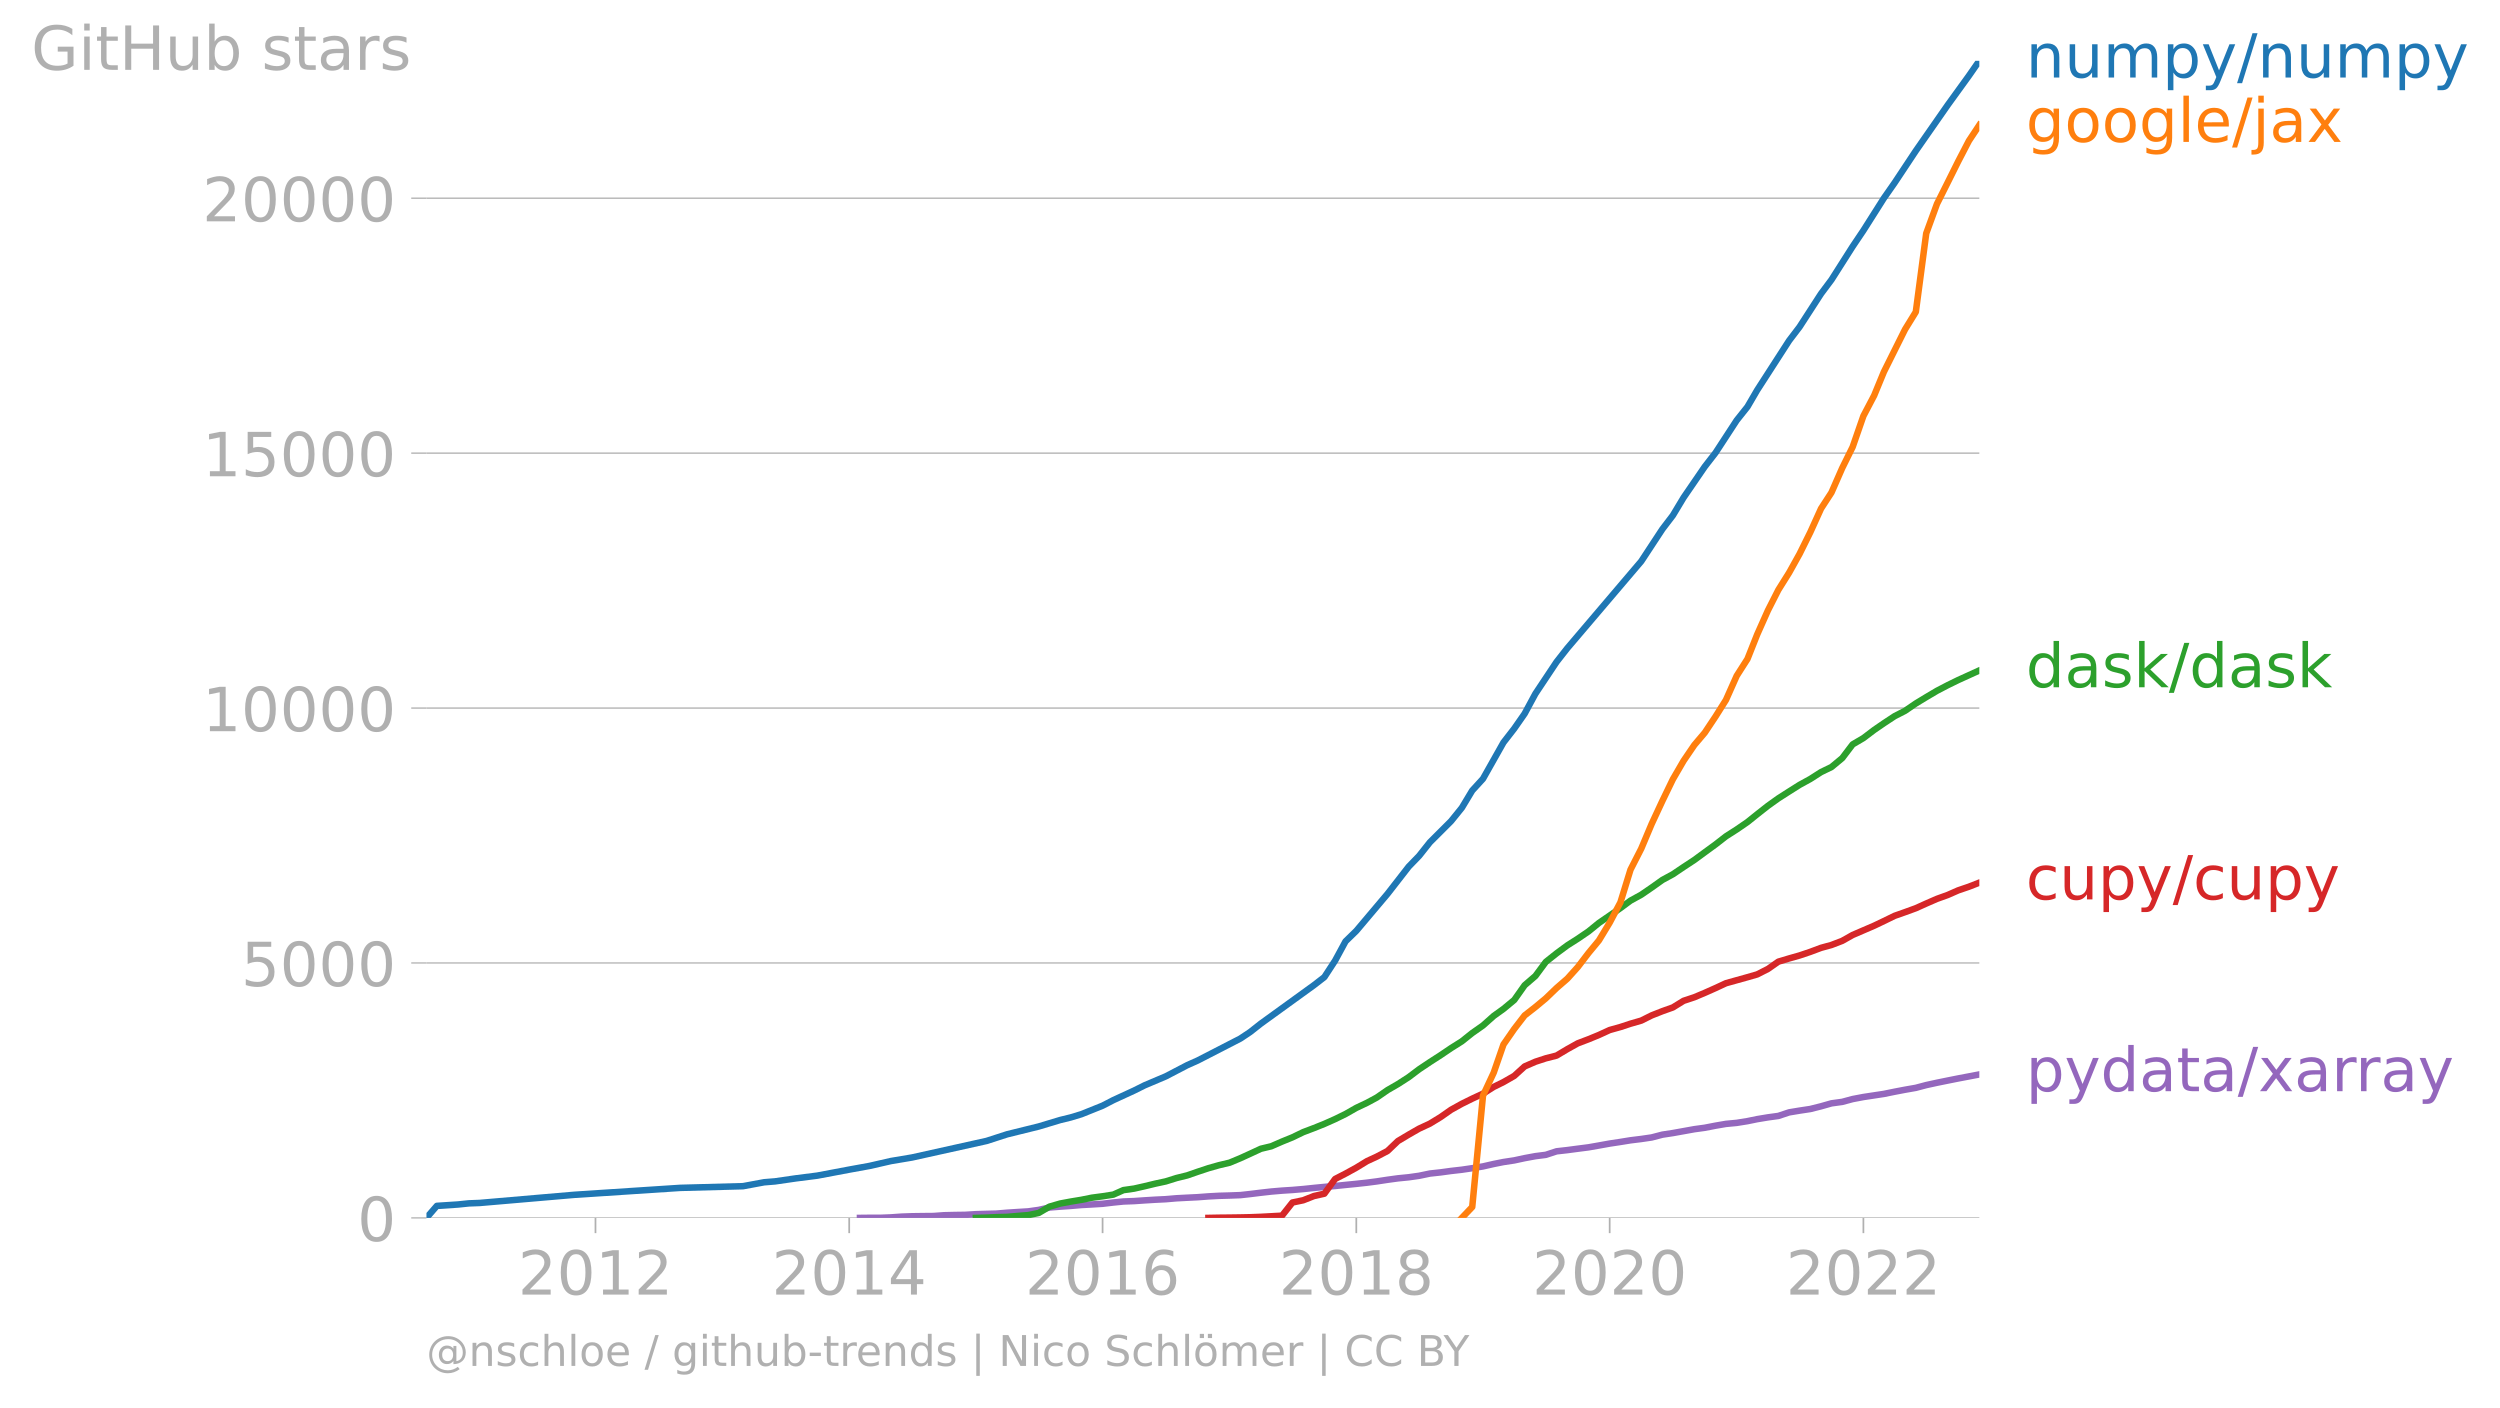
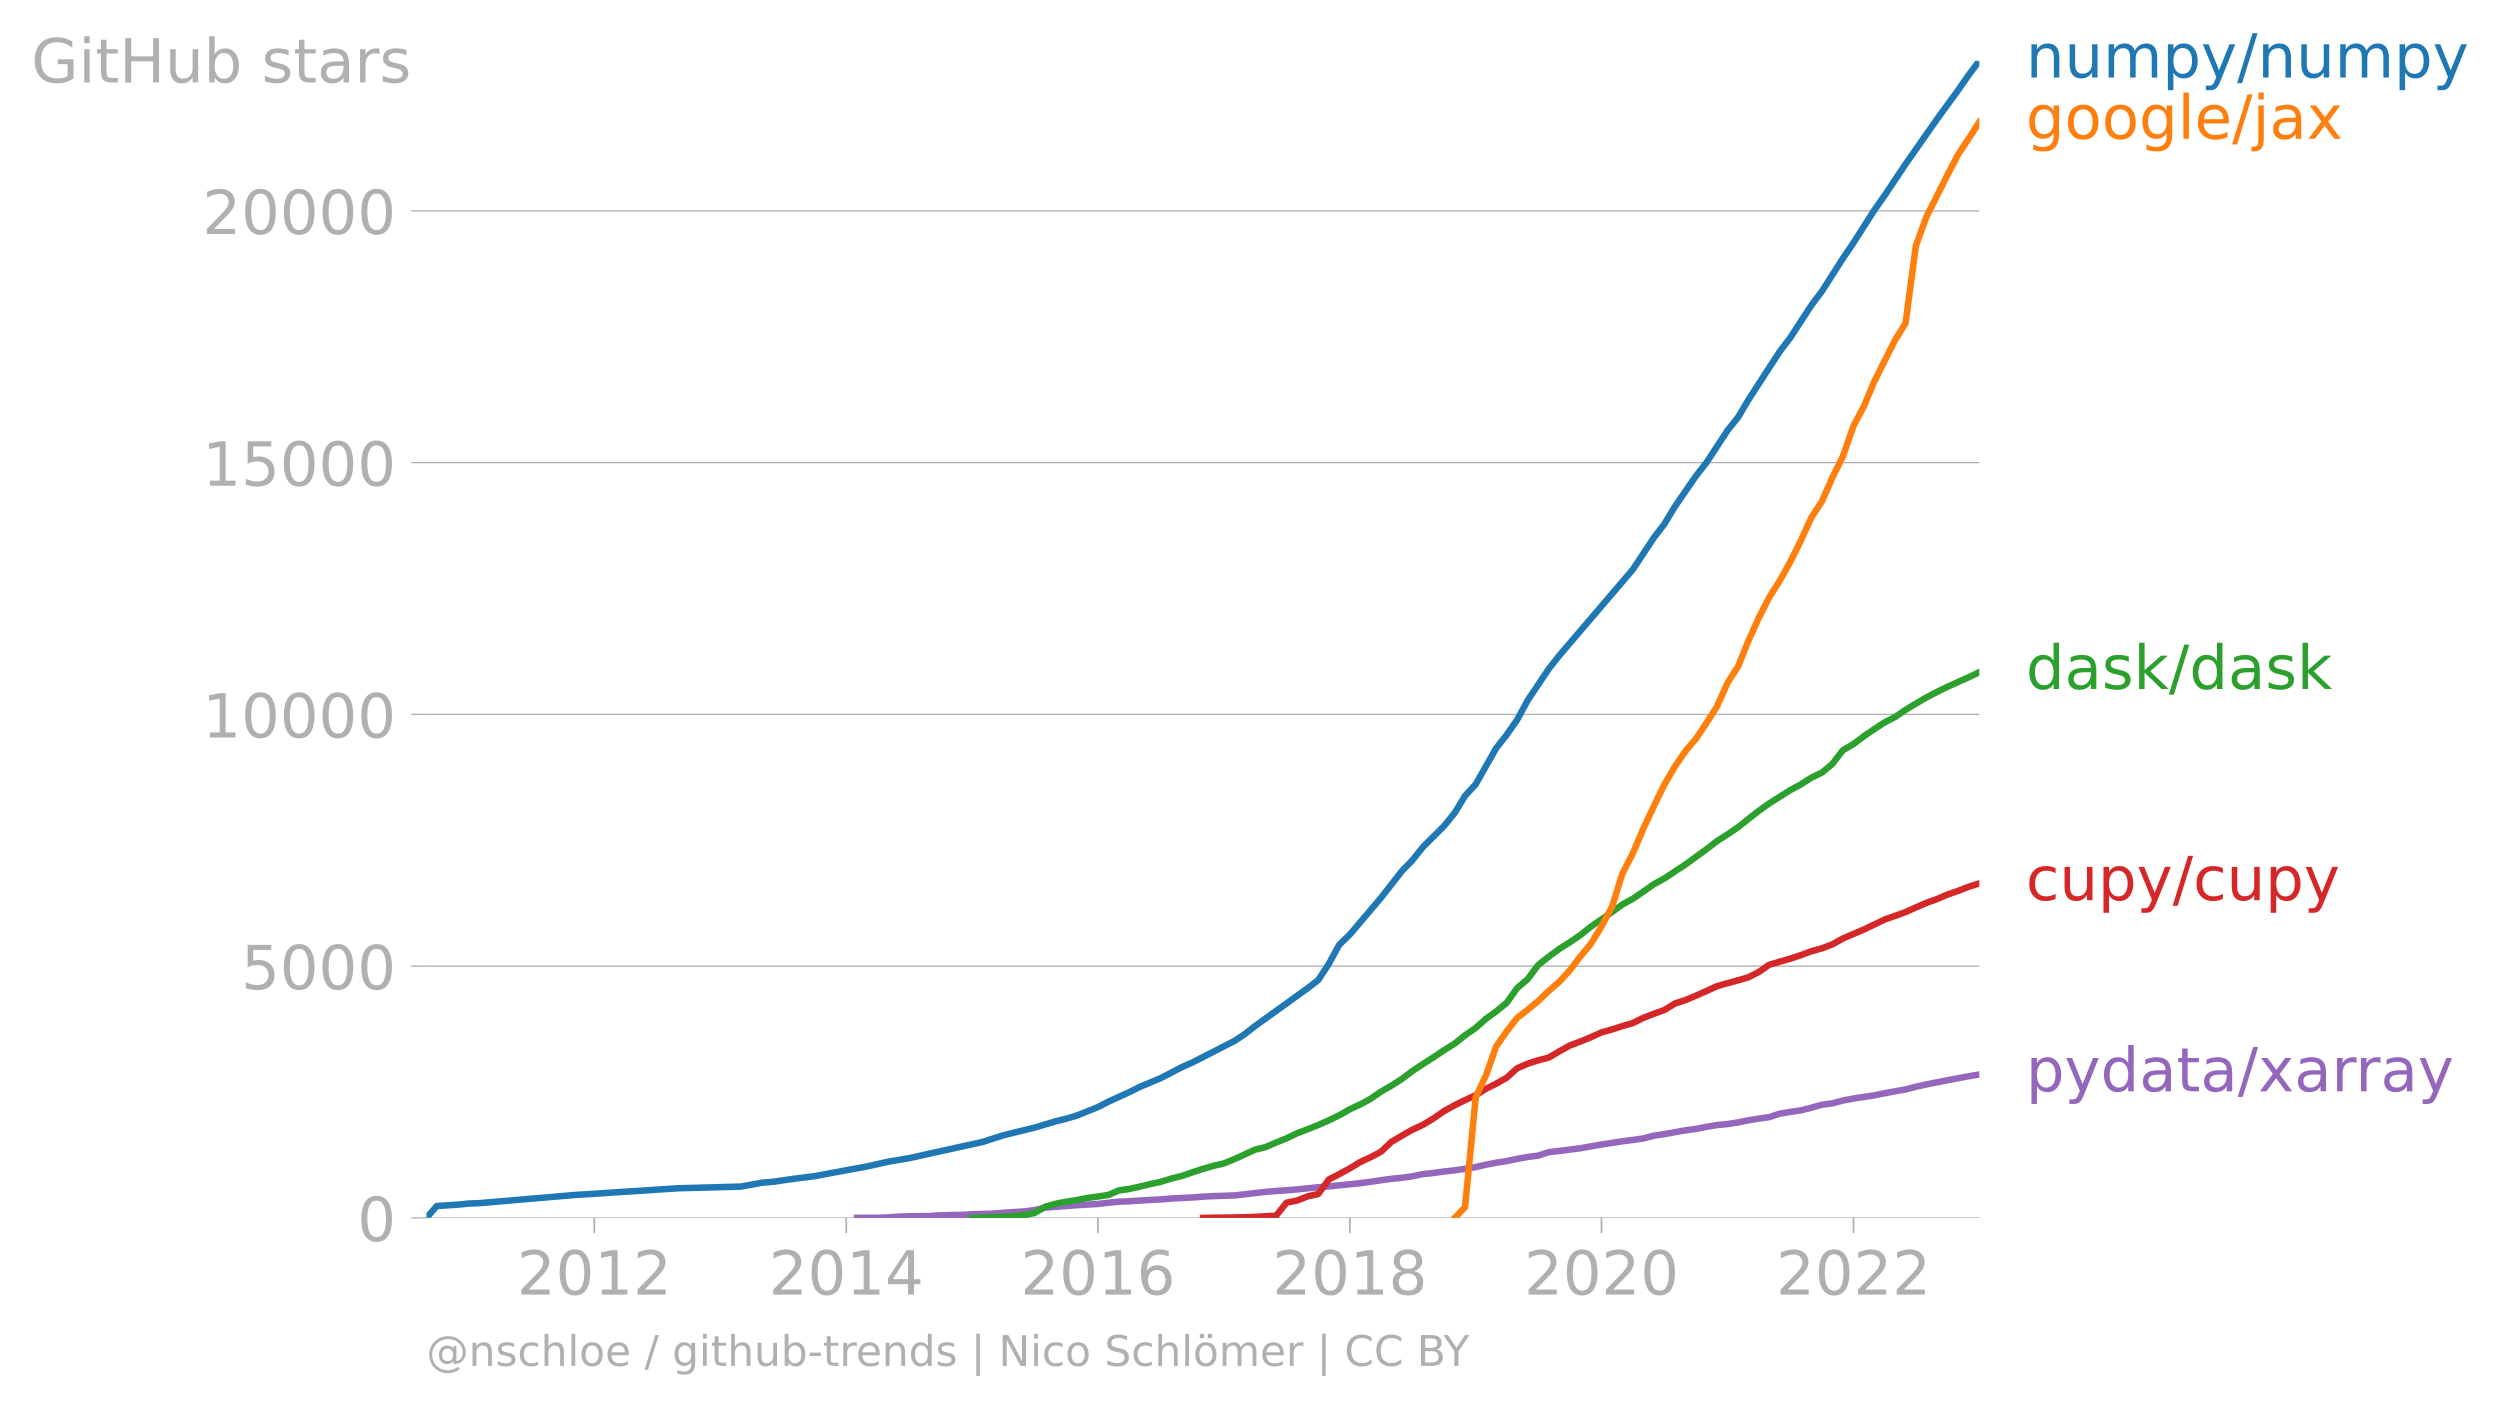
<svg xmlns="http://www.w3.org/2000/svg" xmlns:xlink="http://www.w3.org/1999/xlink" width="766.58" height="431.485" viewBox="0 0 574.935 323.614">
  <defs>
    <style>*{stroke-linejoin:round;stroke-linecap:butt}</style>
  </defs>
  <g id="figure_1">
    <path id="patch_1" d="M0 323.614h574.935V0H0v323.614z" style="fill:none" />
    <g id="axes_1">
      <path id="patch_2" d="M98.073 280.087h357.12V13.975H98.073v266.112z" style="fill:none" />
      <g id="matplotlib.axis_1">
        <g id="xtick_1">
          <g id="line2d_1">
            <defs>
-               <path id="mc30fdf5b88" d="M0 0v3.5" style="stroke:#b0b0b0;stroke-width:.4" />
-             </defs>
-             <use xlink:href="#mc30fdf5b88" x="136.946" y="280.087" style="fill:#b0b0b0;stroke:#b0b0b0;stroke-width:.4" />
-           </g>
-           <g id="text_1" style="fill:#b0b0b0" transform="matrix(.14 0 0 -.14 119.131 297.724)">
+               <path id="m996bda932e" d="M0 0v3.5" style="stroke:#b0b0b0;stroke-width:.4" />
+             </defs>
+             <use xlink:href="#m996bda932e" x="136.679" y="280.087" style="fill:#b0b0b0;stroke:#b0b0b0;stroke-width:.4" />
+           </g>
+           <g id="text_1" style="fill:#b0b0b0" transform="matrix(.14 0 0 -.14 118.864 297.724)">
            <defs>
              <path id="DejaVuSans-32" d="M1228 531h2203V0H469v531q359 372 979 998 621 627 780 809 303 340 423 576 121 236 121 464 0 372-261 606-261 235-680 235-297 0-627-103-329-103-704-313v638q381 153 712 231 332 78 607 78 725 0 1156-363 431-362 431-968 0-288-108-546-107-257-392-607-78-91-497-524-418-433-1181-1211z" transform="scale(.01563)" />
              <path id="DejaVuSans-30" d="M2034 4250q-487 0-733-480-245-479-245-1442 0-959 245-1439 246-480 733-480 491 0 736 480 246 480 246 1439 0 963-246 1442-245 480-736 480zm0 500q785 0 1199-621 414-620 414-1801 0-1178-414-1799Q2819-91 2034-91q-784 0-1198 620-414 621-414 1799 0 1181 414 1801 414 621 1198 621z" transform="scale(.01563)" />
              <path id="DejaVuSans-31" d="M794 531h1031v3560L703 3866v575l1116 225h631V531h1031V0H794v531z" transform="scale(.01563)" />
            </defs>
            <use xlink:href="#DejaVuSans-32" />
            <use xlink:href="#DejaVuSans-30" x="63.623" />
            <use xlink:href="#DejaVuSans-31" x="127.246" />
            <use xlink:href="#DejaVuSans-32" x="190.869" />
          </g>
        </g>
        <g id="xtick_2">
-           <use xlink:href="#mc30fdf5b88" id="line2d_2" x="195.295" y="280.087" style="fill:#b0b0b0;stroke:#b0b0b0;stroke-width:.4" />
-           <g id="text_2" style="fill:#b0b0b0" transform="matrix(.14 0 0 -.14 177.48 297.724)">
+           <use xlink:href="#m996bda932e" id="line2d_2" x="194.626" y="280.087" style="fill:#b0b0b0;stroke:#b0b0b0;stroke-width:.4" />
+           <g id="text_2" style="fill:#b0b0b0" transform="matrix(.14 0 0 -.14 176.811 297.724)">
            <defs>
              <path id="DejaVuSans-34" d="M2419 4116 825 1625h1594v2491zm-166 550h794V1625h666v-525h-666V0h-628v1100H313v609l1940 2957z" transform="scale(.01563)" />
            </defs>
            <use xlink:href="#DejaVuSans-32" />
            <use xlink:href="#DejaVuSans-30" x="63.623" />
            <use xlink:href="#DejaVuSans-31" x="127.246" />
            <use xlink:href="#DejaVuSans-34" x="190.869" />
          </g>
        </g>
        <g id="xtick_3">
-           <use xlink:href="#mc30fdf5b88" id="line2d_3" x="253.565" y="280.087" style="fill:#b0b0b0;stroke:#b0b0b0;stroke-width:.4" />
-           <g id="text_3" style="fill:#b0b0b0" transform="matrix(.14 0 0 -.14 235.75 297.724)">
+           <use xlink:href="#m996bda932e" id="line2d_3" x="252.495" y="280.087" style="fill:#b0b0b0;stroke:#b0b0b0;stroke-width:.4" />
+           <g id="text_3" style="fill:#b0b0b0" transform="matrix(.14 0 0 -.14 234.68 297.724)">
            <defs>
              <path id="DejaVuSans-36" d="M2113 2584q-425 0-674-291-248-290-248-796 0-503 248-796 249-292 674-292t673 292q248 293 248 796 0 506-248 796-248 291-673 291zm1253 1979v-575q-238 112-480 171-242 60-480 60-625 0-955-422-329-422-376-1275 184 272 462 417 279 145 613 145 703 0 1111-427 408-426 408-1160 0-719-425-1154Q2819-91 2113-91q-810 0-1238 620-428 621-428 1799 0 1106 525 1764t1409 658q238 0 480-47t505-140z" transform="scale(.01563)" />
            </defs>
            <use xlink:href="#DejaVuSans-32" />
            <use xlink:href="#DejaVuSans-30" x="63.623" />
            <use xlink:href="#DejaVuSans-31" x="127.246" />
            <use xlink:href="#DejaVuSans-36" x="190.869" />
          </g>
        </g>
        <g id="xtick_4">
-           <use xlink:href="#mc30fdf5b88" id="line2d_4" x="311.914" y="280.087" style="fill:#b0b0b0;stroke:#b0b0b0;stroke-width:.4" />
-           <g id="text_4" style="fill:#b0b0b0" transform="matrix(.14 0 0 -.14 294.1 297.724)">
+           <use xlink:href="#m996bda932e" id="line2d_4" x="310.443" y="280.087" style="fill:#b0b0b0;stroke:#b0b0b0;stroke-width:.4" />
+           <g id="text_4" style="fill:#b0b0b0" transform="matrix(.14 0 0 -.14 292.628 297.724)">
            <defs>
              <path id="DejaVuSans-38" d="M2034 2216q-450 0-708-241-257-241-257-662 0-422 257-663 258-241 708-241t709 242q260 243 260 662 0 421-258 662-257 241-711 241zm-631 268q-406 100-633 378-226 279-226 679 0 559 398 884 399 325 1092 325 697 0 1094-325t397-884q0-400-227-679-226-278-629-378 456-106 710-416 255-309 255-755 0-679-414-1042Q2806-91 2034-91q-771 0-1186 362-414 363-414 1042 0 446 256 755 257 310 713 416zm-231 997q0-362 226-565 227-203 636-203 407 0 636 203 230 203 230 565 0 363-230 566-229 203-636 203-409 0-636-203-226-203-226-566z" transform="scale(.01563)" />
            </defs>
            <use xlink:href="#DejaVuSans-32" />
            <use xlink:href="#DejaVuSans-30" x="63.623" />
            <use xlink:href="#DejaVuSans-31" x="127.246" />
            <use xlink:href="#DejaVuSans-38" x="190.869" />
          </g>
        </g>
        <g id="xtick_5">
-           <use xlink:href="#mc30fdf5b88" id="line2d_5" x="370.184" y="280.087" style="fill:#b0b0b0;stroke:#b0b0b0;stroke-width:.4" />
-           <g id="text_5" style="fill:#b0b0b0" transform="matrix(.14 0 0 -.14 352.369 297.724)">
+           <use xlink:href="#m996bda932e" id="line2d_5" x="368.311" y="280.087" style="fill:#b0b0b0;stroke:#b0b0b0;stroke-width:.4" />
+           <g id="text_5" style="fill:#b0b0b0" transform="matrix(.14 0 0 -.14 350.496 297.724)">
            <use xlink:href="#DejaVuSans-32" />
            <use xlink:href="#DejaVuSans-30" x="63.623" />
            <use xlink:href="#DejaVuSans-32" x="127.246" />
            <use xlink:href="#DejaVuSans-30" x="190.869" />
          </g>
        </g>
        <g id="xtick_6">
-           <use xlink:href="#mc30fdf5b88" id="line2d_6" x="428.533" y="280.087" style="fill:#b0b0b0;stroke:#b0b0b0;stroke-width:.4" />
-           <g id="text_6" style="fill:#b0b0b0" transform="matrix(.14 0 0 -.14 410.718 297.724)">
+           <use xlink:href="#m996bda932e" id="line2d_6" x="426.259" y="280.087" style="fill:#b0b0b0;stroke:#b0b0b0;stroke-width:.4" />
+           <g id="text_6" style="fill:#b0b0b0" transform="matrix(.14 0 0 -.14 408.444 297.724)">
            <use xlink:href="#DejaVuSans-32" />
            <use xlink:href="#DejaVuSans-30" x="63.623" />
            <use xlink:href="#DejaVuSans-32" x="127.246" />
            <use xlink:href="#DejaVuSans-32" x="190.869" />
          </g>
        </g>
      </g>
      <g id="matplotlib.axis_2">
        <g id="ytick_1">
-           <path id="line2d_7" d="M98.073 280.087h357.12" clip-path="url(#pc13200e62a)" style="fill:none;stroke:#b0b0b0;stroke-width:.3;stroke-linecap:square" />
+           <path id="line2d_7" d="M98.073 280.087h357.12" clip-path="url(#p3c3c2a1e92)" style="fill:none;stroke:#b0b0b0;stroke-width:.3;stroke-linecap:square" />
          <g id="line2d_8">
            <defs>
-               <path id="m6762be180a" d="M0 0h-3.5" style="stroke:#b0b0b0;stroke-width:.3" />
-             </defs>
-             <use xlink:href="#m6762be180a" x="98.073" y="280.087" style="fill:#b0b0b0;stroke:#b0b0b0;stroke-width:.3" />
+               <path id="m691e26eb84" d="M0 0h-3.5" style="stroke:#b0b0b0;stroke-width:.3" />
+             </defs>
+             <use xlink:href="#m691e26eb84" x="98.073" y="280.087" style="fill:#b0b0b0;stroke:#b0b0b0;stroke-width:.3" />
          </g>
          <use xlink:href="#DejaVuSans-30" id="text_7" style="fill:#b0b0b0" transform="matrix(.14 0 0 -.14 82.166 285.406)" />
        </g>
        <g id="ytick_2">
-           <path id="line2d_9" d="M98.073 221.461h357.12" clip-path="url(#pc13200e62a)" style="fill:none;stroke:#b0b0b0;stroke-width:.3;stroke-linecap:square" />
-           <use xlink:href="#m6762be180a" id="line2d_10" x="98.073" y="221.461" style="fill:#b0b0b0;stroke:#b0b0b0;stroke-width:.3" />
-           <g id="text_8" style="fill:#b0b0b0" transform="matrix(.14 0 0 -.14 55.443 226.78)">
+           <path id="line2d_9" d="M98.073 222.188h357.12" clip-path="url(#p3c3c2a1e92)" style="fill:none;stroke:#b0b0b0;stroke-width:.3;stroke-linecap:square" />
+           <use xlink:href="#m691e26eb84" id="line2d_10" x="98.073" y="222.188" style="fill:#b0b0b0;stroke:#b0b0b0;stroke-width:.3" />
+           <g id="text_8" style="fill:#b0b0b0" transform="matrix(.14 0 0 -.14 55.443 227.507)">
            <defs>
              <path id="DejaVuSans-35" d="M691 4666h2478v-532H1269V2991q137 47 274 70 138 23 276 23 781 0 1237-428 457-428 457-1159 0-753-469-1171Q2575-91 1722-91q-294 0-599 50Q819 9 494 109v635q281-153 581-228t634-75q541 0 856 284 316 284 316 772 0 487-316 771-315 285-856 285-253 0-505-56-251-56-513-175v2344z" transform="scale(.01563)" />
            </defs>
            <use xlink:href="#DejaVuSans-35" />
            <use xlink:href="#DejaVuSans-30" x="63.623" />
            <use xlink:href="#DejaVuSans-30" x="127.246" />
            <use xlink:href="#DejaVuSans-30" x="190.869" />
          </g>
        </g>
        <g id="ytick_3">
-           <path id="line2d_11" d="M98.073 162.836h357.12" clip-path="url(#pc13200e62a)" style="fill:none;stroke:#b0b0b0;stroke-width:.3;stroke-linecap:square" />
-           <use xlink:href="#m6762be180a" id="line2d_12" x="98.073" y="162.836" style="fill:#b0b0b0;stroke:#b0b0b0;stroke-width:.3" />
-           <g id="text_9" style="fill:#b0b0b0" transform="matrix(.14 0 0 -.14 46.536 168.155)">
+           <path id="line2d_11" d="M98.073 164.29h357.12" clip-path="url(#p3c3c2a1e92)" style="fill:none;stroke:#b0b0b0;stroke-width:.3;stroke-linecap:square" />
+           <use xlink:href="#m691e26eb84" id="line2d_12" x="98.073" y="164.29" style="fill:#b0b0b0;stroke:#b0b0b0;stroke-width:.3" />
+           <g id="text_9" style="fill:#b0b0b0" transform="matrix(.14 0 0 -.14 46.536 169.61)">
            <use xlink:href="#DejaVuSans-31" />
            <use xlink:href="#DejaVuSans-30" x="63.623" />
            <use xlink:href="#DejaVuSans-30" x="127.246" />
            <use xlink:href="#DejaVuSans-30" x="190.869" />
            <use xlink:href="#DejaVuSans-30" x="254.492" />
          </g>
        </g>
        <g id="ytick_4">
-           <path id="line2d_13" d="M98.073 104.21h357.12" clip-path="url(#pc13200e62a)" style="fill:none;stroke:#b0b0b0;stroke-width:.3;stroke-linecap:square" />
-           <use xlink:href="#m6762be180a" id="line2d_14" x="98.073" y="104.211" style="fill:#b0b0b0;stroke:#b0b0b0;stroke-width:.3" />
-           <g id="text_10" style="fill:#b0b0b0" transform="matrix(.14 0 0 -.14 46.536 109.53)">
+           <path id="line2d_13" d="M98.073 106.392h357.12" clip-path="url(#p3c3c2a1e92)" style="fill:none;stroke:#b0b0b0;stroke-width:.3;stroke-linecap:square" />
+           <use xlink:href="#m691e26eb84" id="line2d_14" x="98.073" y="106.392" style="fill:#b0b0b0;stroke:#b0b0b0;stroke-width:.3" />
+           <g id="text_10" style="fill:#b0b0b0" transform="matrix(.14 0 0 -.14 46.536 111.71)">
            <use xlink:href="#DejaVuSans-31" />
            <use xlink:href="#DejaVuSans-35" x="63.623" />
            <use xlink:href="#DejaVuSans-30" x="127.246" />
            <use xlink:href="#DejaVuSans-30" x="190.869" />
            <use xlink:href="#DejaVuSans-30" x="254.492" />
          </g>
        </g>
        <g id="ytick_5">
-           <path id="line2d_15" d="M98.073 45.585h357.12" clip-path="url(#pc13200e62a)" style="fill:none;stroke:#b0b0b0;stroke-width:.3;stroke-linecap:square" />
-           <use xlink:href="#m6762be180a" id="line2d_16" x="98.073" y="45.585" style="fill:#b0b0b0;stroke:#b0b0b0;stroke-width:.3" />
-           <g id="text_11" style="fill:#b0b0b0" transform="matrix(.14 0 0 -.14 46.536 50.904)">
+           <path id="line2d_15" d="M98.073 48.494h357.12" clip-path="url(#p3c3c2a1e92)" style="fill:none;stroke:#b0b0b0;stroke-width:.3;stroke-linecap:square" />
+           <use xlink:href="#m691e26eb84" id="line2d_16" x="98.073" y="48.494" style="fill:#b0b0b0;stroke:#b0b0b0;stroke-width:.3" />
+           <g id="text_11" style="fill:#b0b0b0" transform="matrix(.14 0 0 -.14 46.536 53.813)">
            <use xlink:href="#DejaVuSans-32" />
            <use xlink:href="#DejaVuSans-30" x="63.623" />
            <use xlink:href="#DejaVuSans-30" x="127.246" />
            <use xlink:href="#DejaVuSans-30" x="190.869" />
            <use xlink:href="#DejaVuSans-30" x="254.492" />
          </g>
        </g>
-         <g id="text_12" style="fill:#b0b0b0" transform="matrix(.14 0 0 -.14 7.2 16.063)">
+         <g id="text_12" style="fill:#b0b0b0" transform="matrix(.14 0 0 -.14 7.2 18.97)">
          <defs>
            <path id="DejaVuSans-47" d="M3809 666v1253H2778v519h1656V434q-365-259-806-392-440-133-940-133-1094 0-1712 639-617 640-617 1780 0 1144 617 1783 618 639 1712 639 456 0 867-113 411-112 758-331v-672q-350 297-744 447t-828 150q-857 0-1287-478-429-478-429-1425 0-944 429-1422 430-478 1287-478 334 0 596 58 263 58 472 180z" transform="scale(.01563)" />
            <path id="DejaVuSans-69" d="M603 3500h575V0H603v3500zm0 1363h575v-729H603v729z" transform="scale(.01563)" />
            <path id="DejaVuSans-74" d="M1172 4494v-994h1184v-447H1172V1153q0-428 117-550t477-122h590V0h-590q-666 0-919 248-253 249-253 905v1900H172v447h422v994h578z" transform="scale(.01563)" />
            <path id="DejaVuSans-48" d="M628 4666h631V2753h2294v1913h631V0h-631v2222H1259V0H628v4666z" transform="scale(.01563)" />
            <path id="DejaVuSans-75" d="M544 1381v2119h575V1403q0-497 193-746 194-248 582-248 465 0 735 297 271 297 271 810v1984h575V0h-575v538q-209-319-486-474-276-155-642-155-603 0-916 375-312 375-312 1097zm1447 2203z" transform="scale(.01563)" />
            <path id="DejaVuSans-62" d="M3116 1747q0 634-261 995t-717 361q-457 0-718-361t-261-995q0-634 261-995t718-361q456 0 717 361t261 995zM1159 2969q182 312 458 463 277 152 661 152 638 0 1036-506 399-506 399-1331T3314 415Q2916-91 2278-91q-384 0-661 152-276 152-458 464V0H581v4863h578V2969z" transform="scale(.01563)" />
            <path id="DejaVuSans-73" d="M2834 3397v-544q-243 125-506 187-262 63-544 63-428 0-642-131t-214-394q0-200 153-314t616-217l197-44q612-131 870-370t258-667q0-488-386-773Q2250-91 1575-91q-281 0-586 55T347 128v594q319-166 628-249 309-82 613-82 406 0 624 139 219 139 219 392 0 234-158 359-157 125-692 241l-200 47q-534 112-772 345-237 233-237 639 0 494 350 762 350 269 994 269 318 0 599-47 282-46 519-140z" transform="scale(.01563)" />
            <path id="DejaVuSans-61" d="M2194 1759q-697 0-966-159t-269-544q0-306 202-486 202-179 548-179 479 0 768 339t289 901v128h-572zm1147 238V0h-575v531q-197-318-491-470T1556-91q-537 0-855 302-317 302-317 808 0 590 395 890 396 300 1180 300h807v57q0 397-261 614t-733 217q-300 0-585-72-284-72-546-216v532q315 122 612 182 297 61 578 61 760 0 1135-394 375-393 375-1193z" transform="scale(.01563)" />
            <path id="DejaVuSans-72" d="M2631 2963q-97 56-211 82-114 27-251 27-488 0-749-317t-261-911V0H581v3500h578v-544q182 319 472 473 291 155 707 155 59 0 131-8 72-7 159-23l3-590z" transform="scale(.01563)" />
          </defs>
          <use xlink:href="#DejaVuSans-47" />
          <use xlink:href="#DejaVuSans-69" x="77.49" />
          <use xlink:href="#DejaVuSans-74" x="105.273" />
          <use xlink:href="#DejaVuSans-48" x="144.482" />
          <use xlink:href="#DejaVuSans-75" x="219.678" />
          <use xlink:href="#DejaVuSans-62" x="283.057" />
          <use xlink:href="#DejaVuSans-20" x="346.533" />
          <use xlink:href="#DejaVuSans-73" x="378.32" />
          <use xlink:href="#DejaVuSans-74" x="430.42" />
          <use xlink:href="#DejaVuSans-61" x="469.629" />
          <use xlink:href="#DejaVuSans-72" x="530.908" />
          <use xlink:href="#DejaVuSans-73" x="572.021" />
        </g>
      </g>
-       <path id="line2d_17" d="m197.77 280.087 2.235-.024h2.474l2.395-.094 2.474-.175 2.395-.083 2.474-.035 2.475-.023 2.395-.176 2.474-.059 2.395-.035 2.474-.152 2.475-.07 2.235-.06 2.474-.21 2.395-.153 2.474-.152 2.395-.34 2.474-.551 2.475-.2 2.394-.164 2.475-.21 2.394-.13 2.475-.152 2.474-.293 2.315-.235 2.475-.094 2.394-.164 2.475-.152 2.394-.117 2.475-.211 2.474-.13 2.395-.117 2.474-.187 2.395-.13 2.474-.07 2.475-.093 2.235-.247 2.474-.304 2.395-.27 2.474-.211 2.395-.153 2.474-.21 2.475-.259 2.395-.234 2.474-.211 2.395-.246 2.474-.247 2.475-.27 2.235-.292 2.474-.376 2.395-.328 2.474-.246 2.395-.34 2.474-.516 2.475-.27 2.394-.328 2.475-.281 2.394-.352 2.475-.41 2.474-.563 2.235-.446 2.475-.375 2.394-.516 2.475-.457 2.394-.305 2.475-.81 2.474-.28 2.395-.317 2.474-.317 2.395-.422 2.475-.445 2.474-.376 2.315-.375 2.474-.305 2.395-.351 2.474-.645 2.395-.364 2.474-.445 2.475-.446 2.395-.328 2.474-.48 2.395-.411 2.474-.235 2.475-.398 2.235-.458 2.474-.41 2.395-.328 2.474-.821 2.395-.399 2.474-.375 2.475-.621 2.394-.68 2.475-.34 2.394-.645 2.475-.47 2.474-.375 2.235-.34 2.475-.504 2.394-.457 2.475-.434 2.394-.633 2.475-.54 2.474-.504 2.395-.48 2.474-.47 2.395-.457" clip-path="url(#pc13200e62a)" style="fill:none;stroke:#9467bd;stroke-width:1.5;stroke-linecap:square" />
-       <path id="line2d_18" d="m277.91 280.087 2.395-.047 2.474-.024 2.475-.035 2.235-.047 2.474-.094 2.395-.129 2.474-.14 2.395-3.025 2.474-.516 2.475-.973 2.395-.54 2.474-3.388 2.395-1.231 2.474-1.36 2.475-1.513 2.235-1.032 2.474-1.301 2.395-2.287 2.474-1.477 2.395-1.372 2.474-1.149 2.475-1.512 2.394-1.677 2.475-1.372 2.394-1.184 2.475-1.15 2.474-1.559 2.235-1.102 2.475-1.419 2.394-2.18 2.475-1.08 2.394-.785 2.475-.633 2.474-1.477 2.395-1.337 2.474-.938 2.395-.985 2.475-1.137 2.474-.692 2.315-.762 2.474-.715 2.395-1.196 2.474-.973 2.395-.856 2.474-1.525 2.475-.82 2.395-1.009 2.474-1.102 2.395-1.114 2.474-.692 2.475-.691 2.235-.645 2.474-1.255 2.395-1.676 2.474-.74 2.395-.68 2.474-.832 2.475-.926 2.394-.657 2.475-.95 2.394-1.348 2.475-1.067 2.474-1.067 2.235-1.067 2.475-1.207 2.394-.845 2.475-.902 2.394-1.079 2.475-1.079 2.474-.89 2.395-1.056 2.474-.844 2.395-.938" clip-path="url(#pc13200e62a)" style="fill:none;stroke:#d62728;stroke-width:1.5;stroke-linecap:square" />
-       <path id="line2d_19" d="m224.43 280.087 2.475-.07 2.235-.106 2.474-.059 2.395-.21 2.474-.2 2.395-.493 2.474-1.454 2.475-.715 2.394-.445 2.475-.41 2.394-.481 2.475-.329 2.474-.387 2.315-1.031 2.475-.352 2.394-.54 2.475-.598 2.394-.515 2.475-.774 2.474-.61 2.395-.832 2.474-.821 2.395-.68 2.474-.587 2.475-1.031 2.235-1.02 2.474-1.15 2.395-.574 2.474-1.079 2.395-.973 2.474-1.196 2.475-.938 2.395-.961 2.474-1.102 2.395-1.173 2.474-1.407 2.475-1.173 2.235-1.207 2.474-1.712 2.395-1.384 2.474-1.594 2.395-1.806 2.474-1.653 2.475-1.595 2.394-1.618 2.475-1.56 2.394-1.91 2.475-1.736 2.474-2.204 2.235-1.606 2.475-2.052 2.394-3.389 2.475-2.134 2.394-3.236 2.475-1.97 2.474-1.829 2.395-1.524 2.474-1.688 2.395-1.947 2.475-1.7 2.474-1.724 2.315-1.711 2.474-1.36 2.395-1.642 2.474-1.759 2.395-1.301 2.474-1.665 2.475-1.63 2.395-1.759 2.474-1.805 2.395-1.865 2.474-1.583 2.475-1.7 2.235-1.794 2.474-1.946 2.395-1.712 2.474-1.583 2.395-1.512 2.474-1.36 2.475-1.583 2.394-1.161 2.475-2.052 2.394-3.154 2.475-1.454 2.474-1.876 2.235-1.536 2.475-1.63 2.394-1.23 2.475-1.69 2.394-1.453 2.475-1.466 2.474-1.29 2.395-1.172 2.474-1.126 2.395-1.09" clip-path="url(#pc13200e62a)" style="fill:none;stroke:#2ca02c;stroke-width:1.5;stroke-linecap:square" />
+       <path id="line2d_17" d="m197.084 280.087 2.22-.023h2.457l2.378-.093 2.457-.174 2.379-.08 2.457-.036 2.457-.023 2.379-.173 2.457-.058 2.378-.035 2.458-.15 2.457-.07 2.22-.058 2.457-.208 2.378-.151 2.458-.15 2.378-.336 2.457-.545 2.458-.196 2.378-.163 2.457-.208 2.378-.127 2.458-.15 2.457-.29 2.3-.232 2.457-.093 2.378-.162 2.457-.15 2.378-.116 2.458-.208 2.457-.128 2.378-.116 2.458-.185 2.378-.127 2.457-.07 2.458-.092 2.22-.244 2.457-.3 2.378-.267 2.457-.208 2.379-.151 2.457-.208 2.457-.255 2.379-.232 2.457-.208 2.378-.243 2.458-.244 2.457-.266 2.22-.29 2.457-.37 2.378-.324 2.458-.243 2.378-.336 2.457-.51 2.458-.266 2.378-.324 2.457-.278 2.378-.347 2.458-.406 2.457-.556 2.22-.44 2.457-.37 2.378-.51 2.458-.451 2.378-.301 2.457-.8 2.458-.277 2.378-.313 2.458-.313 2.378-.416 2.457-.44 2.458-.371 2.298-.37 2.458-.302 2.378-.347 2.457-.637 2.379-.359 2.457-.44 2.457-.44 2.379-.324 2.457-.475 2.378-.405 2.458-.232 2.457-.393 2.22-.452 2.457-.405 2.378-.325 2.458-.81 2.378-.394 2.457-.37 2.458-.614 2.378-.672 2.457-.336 2.378-.636 2.458-.464 2.457-.37 2.22-.336 2.457-.498 2.379-.452 2.457-.428 2.378-.625 2.458-.533 2.457-.498 2.378-.475 2.458-.463 2.378-.451 2.457-.394" clip-path="url(#p3c3c2a1e92)" style="fill:none;stroke:#9467bd;stroke-width:1.5;stroke-linecap:square" />
+       <path id="line2d_18" d="m276.673 280.087 2.378-.047 2.457-.023 2.458-.035 2.22-.046 2.457-.092 2.378-.128 2.457-.139 2.379-2.987 2.457-.51 2.457-.961 2.379-.533 2.457-3.346 2.378-1.216 2.458-1.343 2.457-1.494 2.22-1.02 2.457-1.284 2.378-2.258 2.458-1.46 2.378-1.354 2.457-1.135 2.458-1.494 2.378-1.656 2.457-1.355 2.378-1.17 2.458-1.134 2.457-1.54 2.22-1.089 2.457-1.4 2.378-2.154 2.458-1.066 2.378-.776 2.457-.625 2.458-1.459 2.378-1.32 2.458-.926 2.378-.973 2.457-1.123 2.458-.684 2.298-.752 2.458-.707 2.378-1.18 2.457-.962 2.379-.845 2.457-1.505 2.457-.811 2.379-.996 2.457-1.088 2.378-1.1 2.458-.684 2.457-.683 2.22-.637 2.457-1.239 2.378-1.656 2.458-.73 2.378-.67 2.457-.823 2.458-.915 2.378-.648 2.457-.938 2.378-1.332 2.458-1.054 2.457-1.053 2.22-1.054 2.457-1.193 2.379-.833 2.457-.892 2.378-1.065 2.458-1.066 2.457-.88 2.378-1.042 2.458-.834 2.378-.926 2.457-.788" clip-path="url(#p3c3c2a1e92)" style="fill:none;stroke:#d62728;stroke-width:1.5;stroke-linecap:square" />
+       <path id="line2d_19" d="m223.56 280.087 2.458-.07 2.22-.104 2.457-.058 2.378-.208 2.458-.197 2.378-.487 2.457-1.435 2.458-.707 2.378-.44 2.457-.405 2.378-.475 2.458-.324 2.457-.382 2.3-1.02 2.457-.347 2.378-.532 2.457-.59 2.378-.51 2.458-.765 2.457-.602 2.378-.822 2.458-.81 2.378-.672 2.457-.58 2.458-1.018 2.22-1.008 2.457-1.134 2.378-.568 2.457-1.065 2.379-.961 2.457-1.181 2.457-.927 2.379-.95 2.457-1.088 2.378-1.158 2.458-1.39 2.457-1.157 2.22-1.193 2.457-1.69 2.378-1.367 2.458-1.575 2.378-1.783 2.457-1.633 2.458-1.575 2.378-1.598 2.457-1.54 2.378-1.887 2.458-1.714 2.457-2.177 2.22-1.586 2.457-2.027 2.378-3.346 2.458-2.108 2.378-3.196 2.457-1.945 2.458-1.807 2.378-1.505 2.458-1.667 2.378-1.923 2.457-1.679 2.458-1.702 2.298-1.69 2.458-1.344 2.378-1.62 2.457-1.738 2.379-1.285 2.457-1.644 2.457-1.61 2.379-1.737 2.457-1.783 2.378-1.841 2.458-1.564 2.457-1.679 2.22-1.771 2.457-1.923 2.378-1.69 2.458-1.564 2.378-1.493 2.457-1.344 2.458-1.563 2.378-1.146 2.457-2.027 2.378-3.115 2.458-1.435 2.457-1.853 2.22-1.517 2.457-1.61 2.379-1.216 2.457-1.667 2.378-1.436 2.458-1.447 2.457-1.274 2.378-1.158 2.458-1.112 2.378-1.077 2.457-1.158" clip-path="url(#p3c3c2a1e92)" style="fill:none;stroke:#2ca02c;stroke-width:1.5;stroke-linecap:square" />
      <g id="text_13" style="fill:#1f77b4" transform="matrix(.14 0 0 -.14 465.907 17.838)">
        <defs>
          <path id="DejaVuSans-6e" d="M3513 2113V0h-575v2094q0 497-194 743-194 247-581 247-466 0-735-297-269-296-269-809V0H581v3500h578v-544q207 316 486 472 280 156 646 156 603 0 912-373 310-373 310-1098z" transform="scale(.01563)" />
          <path id="DejaVuSans-6d" d="M3328 2828q216 388 516 572t706 184q547 0 844-383 297-382 297-1088V0h-578v2094q0 503-179 746-178 244-543 244-447 0-707-297-259-296-259-809V0h-578v2094q0 506-178 748t-550 242q-441 0-701-298-259-298-259-808V0H581v3500h578v-544q197 322 472 475t653 153q382 0 649-194 267-193 395-562z" transform="scale(.01563)" />
          <path id="DejaVuSans-70" d="M1159 525v-1856H581v4831h578v-531q182 312 458 463 277 152 661 152 638 0 1036-506 399-506 399-1331T3314 415Q2916-91 2278-91q-384 0-661 152-276 152-458 464zm1957 1222q0 634-261 995t-717 361q-457 0-718-361t-261-995q0-634 261-995t718-361q456 0 717 361t261 995z" transform="scale(.01563)" />
          <path id="DejaVuSans-79" d="M2059-325q-243-625-475-815-231-191-618-191H506v481h338q237 0 368 113 132 112 291 531l103 262L191 3500h609L1894 763l1094 2737h609L2059-325z" transform="scale(.01563)" />
          <path id="DejaVuSans-2f" d="M1625 4666h531L531-594H0l1625 5260z" transform="scale(.01563)" />
        </defs>
        <use xlink:href="#DejaVuSans-6e" />
        <use xlink:href="#DejaVuSans-75" x="63.379" />
        <use xlink:href="#DejaVuSans-6d" x="126.758" />
        <use xlink:href="#DejaVuSans-70" x="224.17" />
        <use xlink:href="#DejaVuSans-79" x="287.646" />
        <use xlink:href="#DejaVuSans-2f" x="346.826" />
        <use xlink:href="#DejaVuSans-6e" x="380.518" />
        <use xlink:href="#DejaVuSans-75" x="443.896" />
        <use xlink:href="#DejaVuSans-6d" x="507.275" />
        <use xlink:href="#DejaVuSans-70" x="604.688" />
        <use xlink:href="#DejaVuSans-79" x="668.164" />
      </g>
-       <g id="text_14" style="fill:#ff7f0e" transform="matrix(.14 0 0 -.14 465.907 32.635)">
+       <g id="text_14" style="fill:#ff7f0e" transform="matrix(.14 0 0 -.14 465.907 31.919)">
        <defs>
          <path id="DejaVuSans-67" d="M2906 1791q0 625-258 968-257 344-723 344-462 0-720-344-258-343-258-968 0-622 258-966t720-344q466 0 723 344 258 344 258 966zm575-1357q0-893-397-1329-396-436-1215-436-303 0-572 45t-522 139v559q253-137 500-202 247-66 503-66 566 0 847 295t281 892v285q-178-310-456-463T1784 0Q1141 0 747 490 353 981 353 1791q0 812 394 1302 394 491 1037 491 388 0 666-153t456-462v531h575V434z" transform="scale(.01563)" />
          <path id="DejaVuSans-6f" d="M1959 3097q-462 0-731-361t-269-989q0-628 267-989 268-361 733-361 460 0 728 362 269 363 269 988 0 622-269 986-268 364-728 364zm0 487q750 0 1178-488 429-487 429-1349 0-859-429-1349Q2709-91 1959-91q-753 0-1180 489-426 490-426 1349 0 862 426 1349 427 488 1180 488z" transform="scale(.01563)" />
          <path id="DejaVuSans-6c" d="M603 4863h575V0H603v4863z" transform="scale(.01563)" />
          <path id="DejaVuSans-65" d="M3597 1894v-281H953q38-594 358-905t892-311q331 0 642 81t618 244V178Q3153 47 2828-22t-659-69q-838 0-1327 487-489 488-489 1320 0 859 464 1363 464 505 1252 505 706 0 1117-455 411-454 411-1235zm-575 169q-6 471-264 752-258 282-683 282-481 0-770-272t-333-766l2050 4z" transform="scale(.01563)" />
          <path id="DejaVuSans-6a" d="M603 3500h575V-63q0-668-255-968-254-300-820-300h-219v487H38q328 0 446 152Q603-541 603-63v3563zm0 1363h575v-729H603v729z" transform="scale(.01563)" />
          <path id="DejaVuSans-78" d="M3513 3500 2247 1797 3578 0h-678L1881 1375 863 0H184l1360 1831L300 3500h678l928-1247 928 1247h679z" transform="scale(.01563)" />
        </defs>
        <use xlink:href="#DejaVuSans-67" />
        <use xlink:href="#DejaVuSans-6f" x="63.477" />
        <use xlink:href="#DejaVuSans-6f" x="124.658" />
        <use xlink:href="#DejaVuSans-67" x="185.84" />
        <use xlink:href="#DejaVuSans-6c" x="249.316" />
        <use xlink:href="#DejaVuSans-65" x="277.1" />
        <use xlink:href="#DejaVuSans-2f" x="338.623" />
        <use xlink:href="#DejaVuSans-6a" x="372.314" />
        <use xlink:href="#DejaVuSans-61" x="400.098" />
        <use xlink:href="#DejaVuSans-78" x="461.377" />
      </g>
-       <g id="text_15" style="fill:#2ca02c" transform="matrix(.14 0 0 -.14 465.907 158.046)">
+       <g id="text_15" style="fill:#2ca02c" transform="matrix(.14 0 0 -.14 465.907 158.45)">
        <defs>
          <path id="DejaVuSans-64" d="M2906 2969v1894h575V0h-575v525q-181-312-458-464-276-152-664-152-634 0-1033 506-398 507-398 1332t398 1331q399 506 1033 506 388 0 664-152 277-151 458-463zM947 1747q0-634 261-995t717-361q456 0 718 361 263 361 263 995t-263 995q-262 361-718 361t-717-361q-261-361-261-995z" transform="scale(.01563)" />
          <path id="DejaVuSans-6b" d="M581 4863h578V1991l1716 1509h734L1753 1863 3688 0h-750L1159 1709V0H581v4863z" transform="scale(.01563)" />
        </defs>
        <use xlink:href="#DejaVuSans-64" />
        <use xlink:href="#DejaVuSans-61" x="63.477" />
        <use xlink:href="#DejaVuSans-73" x="124.756" />
        <use xlink:href="#DejaVuSans-6b" x="176.855" />
        <use xlink:href="#DejaVuSans-2f" x="234.766" />
        <use xlink:href="#DejaVuSans-64" x="268.457" />
        <use xlink:href="#DejaVuSans-61" x="331.934" />
        <use xlink:href="#DejaVuSans-73" x="393.213" />
        <use xlink:href="#DejaVuSans-6b" x="445.313" />
      </g>
-       <g id="text_16" style="fill:#d62728" transform="matrix(.14 0 0 -.14 465.907 206.846)">
+       <g id="text_16" style="fill:#d62728" transform="matrix(.14 0 0 -.14 465.907 207.015)">
        <defs>
          <path id="DejaVuSans-63" d="M3122 3366v-538q-244 135-489 202t-495 67q-560 0-870-355-309-354-309-995t309-996q310-354 870-354 250 0 495 67t489 202V134Q2881 22 2623-34q-257-57-548-57-791 0-1257 497-465 497-465 1341 0 856 470 1346 471 491 1290 491 265 0 518-55 253-54 491-163z" transform="scale(.01563)" />
        </defs>
        <use xlink:href="#DejaVuSans-63" />
        <use xlink:href="#DejaVuSans-75" x="54.98" />
        <use xlink:href="#DejaVuSans-70" x="118.359" />
        <use xlink:href="#DejaVuSans-79" x="181.836" />
        <use xlink:href="#DejaVuSans-2f" x="241.016" />
        <use xlink:href="#DejaVuSans-63" x="274.707" />
        <use xlink:href="#DejaVuSans-75" x="329.688" />
        <use xlink:href="#DejaVuSans-70" x="393.066" />
        <use xlink:href="#DejaVuSans-79" x="456.543" />
      </g>
-       <g id="text_17" style="fill:#9467bd" transform="matrix(.14 0 0 -.14 465.907 250.955)">
+       <g id="text_17" style="fill:#9467bd" transform="matrix(.14 0 0 -.14 465.907 250.971)">
        <use xlink:href="#DejaVuSans-70" />
        <use xlink:href="#DejaVuSans-79" x="63.477" />
        <use xlink:href="#DejaVuSans-64" x="122.656" />
        <use xlink:href="#DejaVuSans-61" x="186.133" />
        <use xlink:href="#DejaVuSans-74" x="247.412" />
        <use xlink:href="#DejaVuSans-61" x="286.621" />
        <use xlink:href="#DejaVuSans-2f" x="347.9" />
        <use xlink:href="#DejaVuSans-78" x="381.592" />
        <use xlink:href="#DejaVuSans-61" x="440.771" />
        <use xlink:href="#DejaVuSans-72" x="502.051" />
        <use xlink:href="#DejaVuSans-72" x="541.414" />
        <use xlink:href="#DejaVuSans-61" x="582.527" />
        <use xlink:href="#DejaVuSans-79" x="643.807" />
      </g>
      <g id="text_18" style="fill:#b0b0b0" transform="matrix(.09716 0 0 -.09716 98.073 314.123)">
        <defs>
          <path id="DejaVuSans-40" d="M2381 1678q0-447 222-702 222-254 610-254 384 0 604 256 221 256 221 700 0 438-225 695-225 258-607 258-378 0-602-256-223-256-223-697zm1703-934q-187-241-429-355t-564-114q-538 0-874 389t-336 1014q0 625 337 1015 338 391 873 391 322 0 565-117 244-117 428-354v409h447V722q457 69 714 417 258 349 258 902 0 334-99 628-98 294-298 544-325 409-792 626t-1017 217q-384 0-738-102-353-101-653-301-490-319-767-836-276-517-276-1120 0-497 179-932 180-434 521-765 328-325 759-495 431-171 922-171 403 0 792 136t714 389l281-347q-390-303-851-464t-936-161q-578 0-1091 205-512 205-912 595Q841 78 631 592q-209 514-209 1105 0 569 212 1084 213 516 607 907 403 396 931 607t1119 211q662 0 1229-272 568-271 952-771 234-307 357-666 124-359 124-744 0-822-497-1297T4084 263v481z" transform="scale(.01563)" />
          <path id="DejaVuSans-68" d="M3513 2113V0h-575v2094q0 497-194 743-194 247-581 247-466 0-735-297-269-296-269-809V0H581v4863h578V2956q207 316 486 472 280 156 646 156 603 0 912-373 310-373 310-1098z" transform="scale(.01563)" />
          <path id="DejaVuSans-2d" d="M313 2009h1684v-512H313v512z" transform="scale(.01563)" />
          <path id="DejaVuSans-7c" d="M1344 4891v-6400H813v6400h531z" transform="scale(.01563)" />
          <path id="DejaVuSans-4e" d="M628 4666h850L3547 763v3903h612V0h-850L1241 3903V0H628v4666z" transform="scale(.01563)" />
          <path id="DejaVuSans-53" d="M3425 4513v-616q-359 172-678 256-319 85-616 85-515 0-795-200t-280-569q0-310 186-468 186-157 705-254l381-78q706-135 1042-474t336-907q0-679-455-1029Q2797-91 1919-91q-331 0-705 75-373 75-773 222v650q384-215 753-325 369-109 725-109 540 0 834 212 294 213 294 607 0 343-211 537t-692 291l-385 75q-706 140-1022 440-315 300-315 835 0 619 436 975t1201 356q329 0 669-60 341-59 697-177z" transform="scale(.01563)" />
          <path id="DejaVuSans-f6" d="M1959 3097q-462 0-731-361t-269-989q0-628 267-989 268-361 733-361 460 0 728 362 269 363 269 988 0 622-269 986-268 364-728 364zm0 487q750 0 1178-488 429-487 429-1349 0-859-429-1349Q2709-91 1959-91q-753 0-1180 489-426 490-426 1349 0 862 426 1349 427 488 1180 488zm295 1266h634v-631h-634v631zm-1222 0h634v-631h-634v631z" transform="scale(.01563)" />
          <path id="DejaVuSans-43" d="M4122 4306v-665q-319 297-680 443-361 147-767 147-800 0-1225-489t-425-1414q0-922 425-1411t1225-489q406 0 767 147t680 444V359q-331-225-702-338-370-112-782-112-1060 0-1670 648-609 649-609 1771 0 1125 609 1773 610 649 1670 649 418 0 788-111 371-111 696-333z" transform="scale(.01563)" />
          <path id="DejaVuSans-42" d="M1259 2228V519h1013q509 0 754 211 246 211 246 645 0 438-246 645-245 208-754 208H1259zm0 1919V2741h935q462 0 688 173 227 174 227 530 0 353-227 528-226 175-688 175h-935zm-631 519h1613q722 0 1112-300 391-300 391-853 0-429-200-682t-588-315q466-100 724-418 258-317 258-792 0-625-425-966Q3088 0 2303 0H628v4666z" transform="scale(.01563)" />
          <path id="DejaVuSans-59" d="M-13 4666h679l1293-1919 1285 1919h678L2272 2222V0h-634v2222L-13 4666z" transform="scale(.01563)" />
        </defs>
        <use xlink:href="#DejaVuSans-40" />
        <use xlink:href="#DejaVuSans-6e" x="100" />
        <use xlink:href="#DejaVuSans-73" x="163.379" />
        <use xlink:href="#DejaVuSans-63" x="215.479" />
        <use xlink:href="#DejaVuSans-68" x="270.459" />
        <use xlink:href="#DejaVuSans-6c" x="333.838" />
        <use xlink:href="#DejaVuSans-6f" x="361.621" />
        <use xlink:href="#DejaVuSans-65" x="422.803" />
        <use xlink:href="#DejaVuSans-20" x="484.326" />
        <use xlink:href="#DejaVuSans-2f" x="516.113" />
        <use xlink:href="#DejaVuSans-20" x="549.805" />
        <use xlink:href="#DejaVuSans-67" x="581.592" />
        <use xlink:href="#DejaVuSans-69" x="645.068" />
        <use xlink:href="#DejaVuSans-74" x="672.852" />
        <use xlink:href="#DejaVuSans-68" x="712.061" />
        <use xlink:href="#DejaVuSans-75" x="775.439" />
        <use xlink:href="#DejaVuSans-62" x="838.818" />
        <use xlink:href="#DejaVuSans-2d" x="902.295" />
        <use xlink:href="#DejaVuSans-74" x="938.379" />
        <use xlink:href="#DejaVuSans-72" x="977.588" />
        <use xlink:href="#DejaVuSans-65" x="1016.451" />
        <use xlink:href="#DejaVuSans-6e" x="1077.975" />
        <use xlink:href="#DejaVuSans-64" x="1141.354" />
        <use xlink:href="#DejaVuSans-73" x="1204.83" />
        <use xlink:href="#DejaVuSans-20" x="1256.93" />
        <use xlink:href="#DejaVuSans-7c" x="1288.717" />
        <use xlink:href="#DejaVuSans-20" x="1322.408" />
        <use xlink:href="#DejaVuSans-4e" x="1354.195" />
        <use xlink:href="#DejaVuSans-69" x="1429" />
        <use xlink:href="#DejaVuSans-63" x="1456.783" />
        <use xlink:href="#DejaVuSans-6f" x="1511.764" />
        <use xlink:href="#DejaVuSans-20" x="1572.945" />
        <use xlink:href="#DejaVuSans-53" x="1604.732" />
        <use xlink:href="#DejaVuSans-63" x="1668.209" />
        <use xlink:href="#DejaVuSans-68" x="1723.189" />
        <use xlink:href="#DejaVuSans-6c" x="1786.568" />
        <use xlink:href="#DejaVuSans-f6" x="1814.352" />
        <use xlink:href="#DejaVuSans-6d" x="1875.533" />
        <use xlink:href="#DejaVuSans-65" x="1972.945" />
        <use xlink:href="#DejaVuSans-72" x="2034.469" />
        <use xlink:href="#DejaVuSans-20" x="2075.582" />
        <use xlink:href="#DejaVuSans-7c" x="2107.369" />
        <use xlink:href="#DejaVuSans-20" x="2141.061" />
        <use xlink:href="#DejaVuSans-43" x="2172.848" />
        <use xlink:href="#DejaVuSans-43" x="2242.672" />
        <use xlink:href="#DejaVuSans-20" x="2312.496" />
        <use xlink:href="#DejaVuSans-42" x="2344.283" />
        <use xlink:href="#DejaVuSans-59" x="2407.387" />
      </g>
-       <path id="line2d_20" d="m336.18 280.087 2.394-2.51 2.475-25.607 2.474-5.311 2.235-6.45 2.475-3.575 2.394-3.108 2.475-1.934 2.394-1.993 2.475-2.38 2.474-2.146 2.395-2.662 2.474-3.236 2.395-2.896 2.475-4.092 2.474-4.667 2.315-7.515 2.474-4.843 2.395-5.687 2.474-5.311 2.395-4.948 2.474-4.256 2.475-3.635 2.395-2.826 2.474-3.717 2.395-3.81 2.474-5.546 2.475-3.881 2.235-5.628 2.474-5.546 2.395-4.714 2.474-3.951 2.395-4.303 2.474-4.995 2.475-5.452 2.394-3.682 2.475-5.64 2.394-4.842 2.475-7.129 2.474-4.713 2.235-5.429 2.475-4.971 2.394-4.796 2.475-4.022 2.394-18.056 2.475-6.79 2.474-4.935 2.395-4.808 2.474-4.76 2.395-3.611" clip-path="url(#pc13200e62a)" style="fill:none;stroke:#ff7f0e;stroke-width:1.5;stroke-linecap:square" />
-       <path id="line2d_21" d="m98.073 280.087 2.395-2.767 4.869-.317 2.474-.258 2.475-.094 21.791-1.876 24.345-1.594 14.448-.387 4.87-.903 2.474-.2 4.869-.703 4.869-.621 7.343-1.384 4.71-.856 4.869-1.114 4.869-.82 17.162-3.811 4.709-1.524 7.264-1.794 4.949-1.49 2.394-.586 2.475-.75 4.869-1.958 2.474-1.278 4.79-2.205 2.394-1.195 4.87-2.064 4.948-2.58 2.395-1.067 9.818-5.053 2.235-1.49 2.474-1.946 12.213-8.84 2.395-1.853 2.474-3.799 2.395-4.42 2.474-2.415 7.184-8.513 4.87-6.261 2.394-2.474 2.474-3.119 4.87-4.866 2.474-3.06 2.394-3.975 2.475-2.708 4.71-8.349 2.474-3.189 2.394-3.435 2.475-4.585 4.869-7.316 2.474-3.154 17.002-19.991 4.87-7.41 2.394-3.131 2.474-4.116 4.87-7.105 2.474-3.19 4.87-7.468 2.474-3.107 2.235-3.834 7.343-11.385 2.395-3.143 4.949-7.645 2.394-3.2 4.87-7.657 2.474-3.682 4.71-7.433 2.474-3.541 4.869-7.34 7.343-10.541 4.87-6.73 2.394-3.447h0" clip-path="url(#pc13200e62a)" style="fill:none;stroke:#1f77b4;stroke-width:1.5;stroke-linecap:square" />
+       <path id="line2d_20" d="m334.541 280.087 2.378-2.478 2.458-25.29 2.457-5.246 2.22-6.369 2.457-3.532 2.378-3.068 2.458-1.91 2.378-1.97 2.457-2.35 2.458-2.119 2.378-2.629 2.458-3.196 2.378-2.86 2.457-4.041 2.458-4.609 2.298-7.422 2.458-4.783 2.378-5.616 2.457-5.245 2.379-4.887 2.457-4.203 2.457-3.59 2.379-2.79 2.457-3.672 2.378-3.763 2.458-5.477 2.457-3.833 2.22-5.558 2.457-5.477 2.378-4.655 2.458-3.903 2.378-4.25 2.457-4.932 2.458-5.385 2.378-3.636 2.457-5.57 2.378-4.782 2.458-7.04 2.457-4.656 2.22-5.361 2.457-4.91 2.379-4.736 2.457-3.972 2.378-17.832 2.458-6.705 2.457-4.875 2.378-4.748 2.458-4.701 2.378-3.567 2.457-3.832" clip-path="url(#p3c3c2a1e92)" style="fill:none;stroke:#ff7f0e;stroke-width:1.5;stroke-linecap:square" />
+       <path id="line2d_21" d="m98.073 280.087 2.378-2.733 4.836-.313 2.457-.255 2.458-.092 21.641-1.853 24.178-1.575 14.348-.382 4.836-.891 2.457-.197 4.836-.695 4.835-.614 7.293-1.366 4.677-.846 4.836-1.1 4.836-.81 17.043-3.764 4.677-1.505 7.214-1.772 4.915-1.47 2.378-.58 2.457-.74 4.836-1.934 2.457-1.262 4.757-2.177 2.378-1.181 4.835-2.038 4.915-2.548 2.378-1.054 9.75-4.99 2.22-1.471 2.458-1.922 12.128-8.731 2.379-1.83 2.457-3.752 2.378-4.365 2.458-2.386 7.134-8.407 4.836-6.183 2.378-2.443 2.457-3.08 4.836-4.806 2.457-3.022 2.378-3.926 2.458-2.675 4.677-8.245 2.457-3.15 2.378-3.392 2.458-4.528 4.835-7.225 2.458-3.115 16.885-19.744 4.835-7.318 2.379-3.092 2.457-4.064 4.836-7.017 2.457-3.15 4.836-7.376 2.457-3.069 2.22-3.787 7.293-11.243 2.378-3.104 4.915-7.55 2.378-3.16 4.835-7.562 2.458-3.636 4.677-7.342 2.457-3.497 4.836-7.249 7.293-10.41 4.836-6.647 2.378-3.404 2.457-3.3h0" clip-path="url(#p3c3c2a1e92)" style="fill:none;stroke:#1f77b4;stroke-width:1.5;stroke-linecap:square" />
    </g>
  </g>
  <defs>
-     <clipPath id="pc13200e62a">
+     <clipPath id="p3c3c2a1e92">
      <path d="M98.073 13.975h357.12v266.112H98.073z" />
    </clipPath>
  </defs>
</svg>
